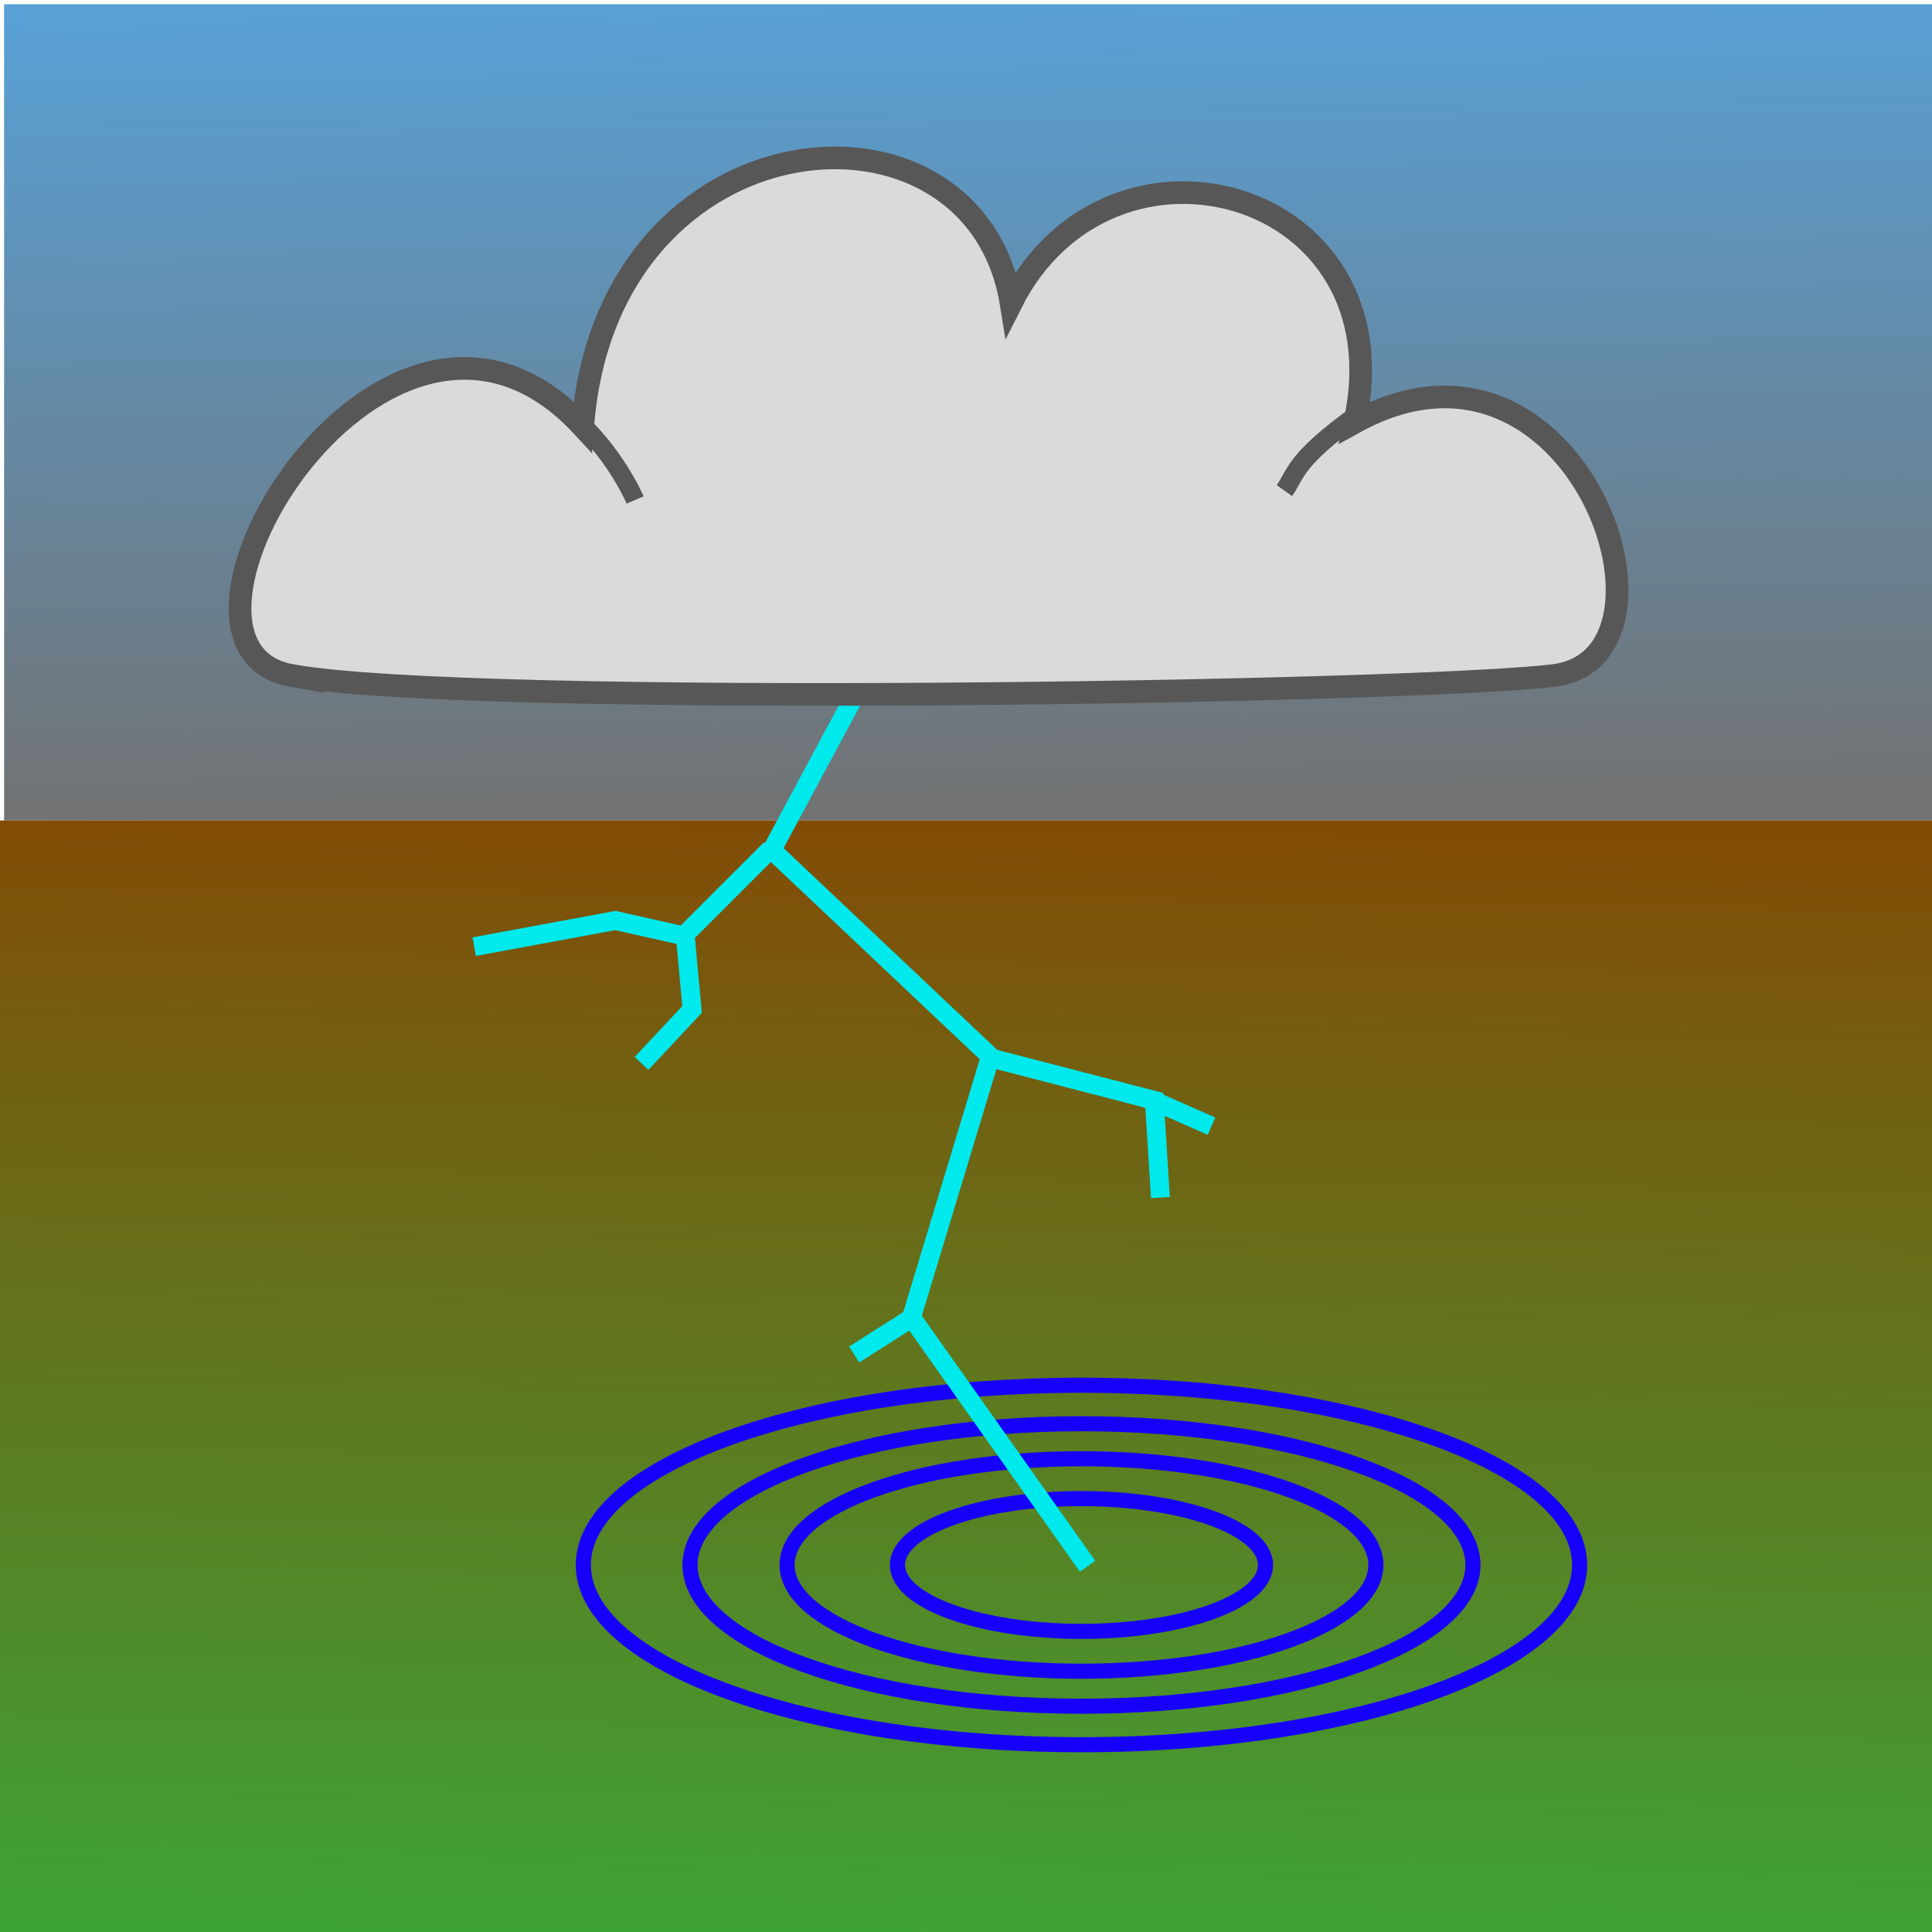
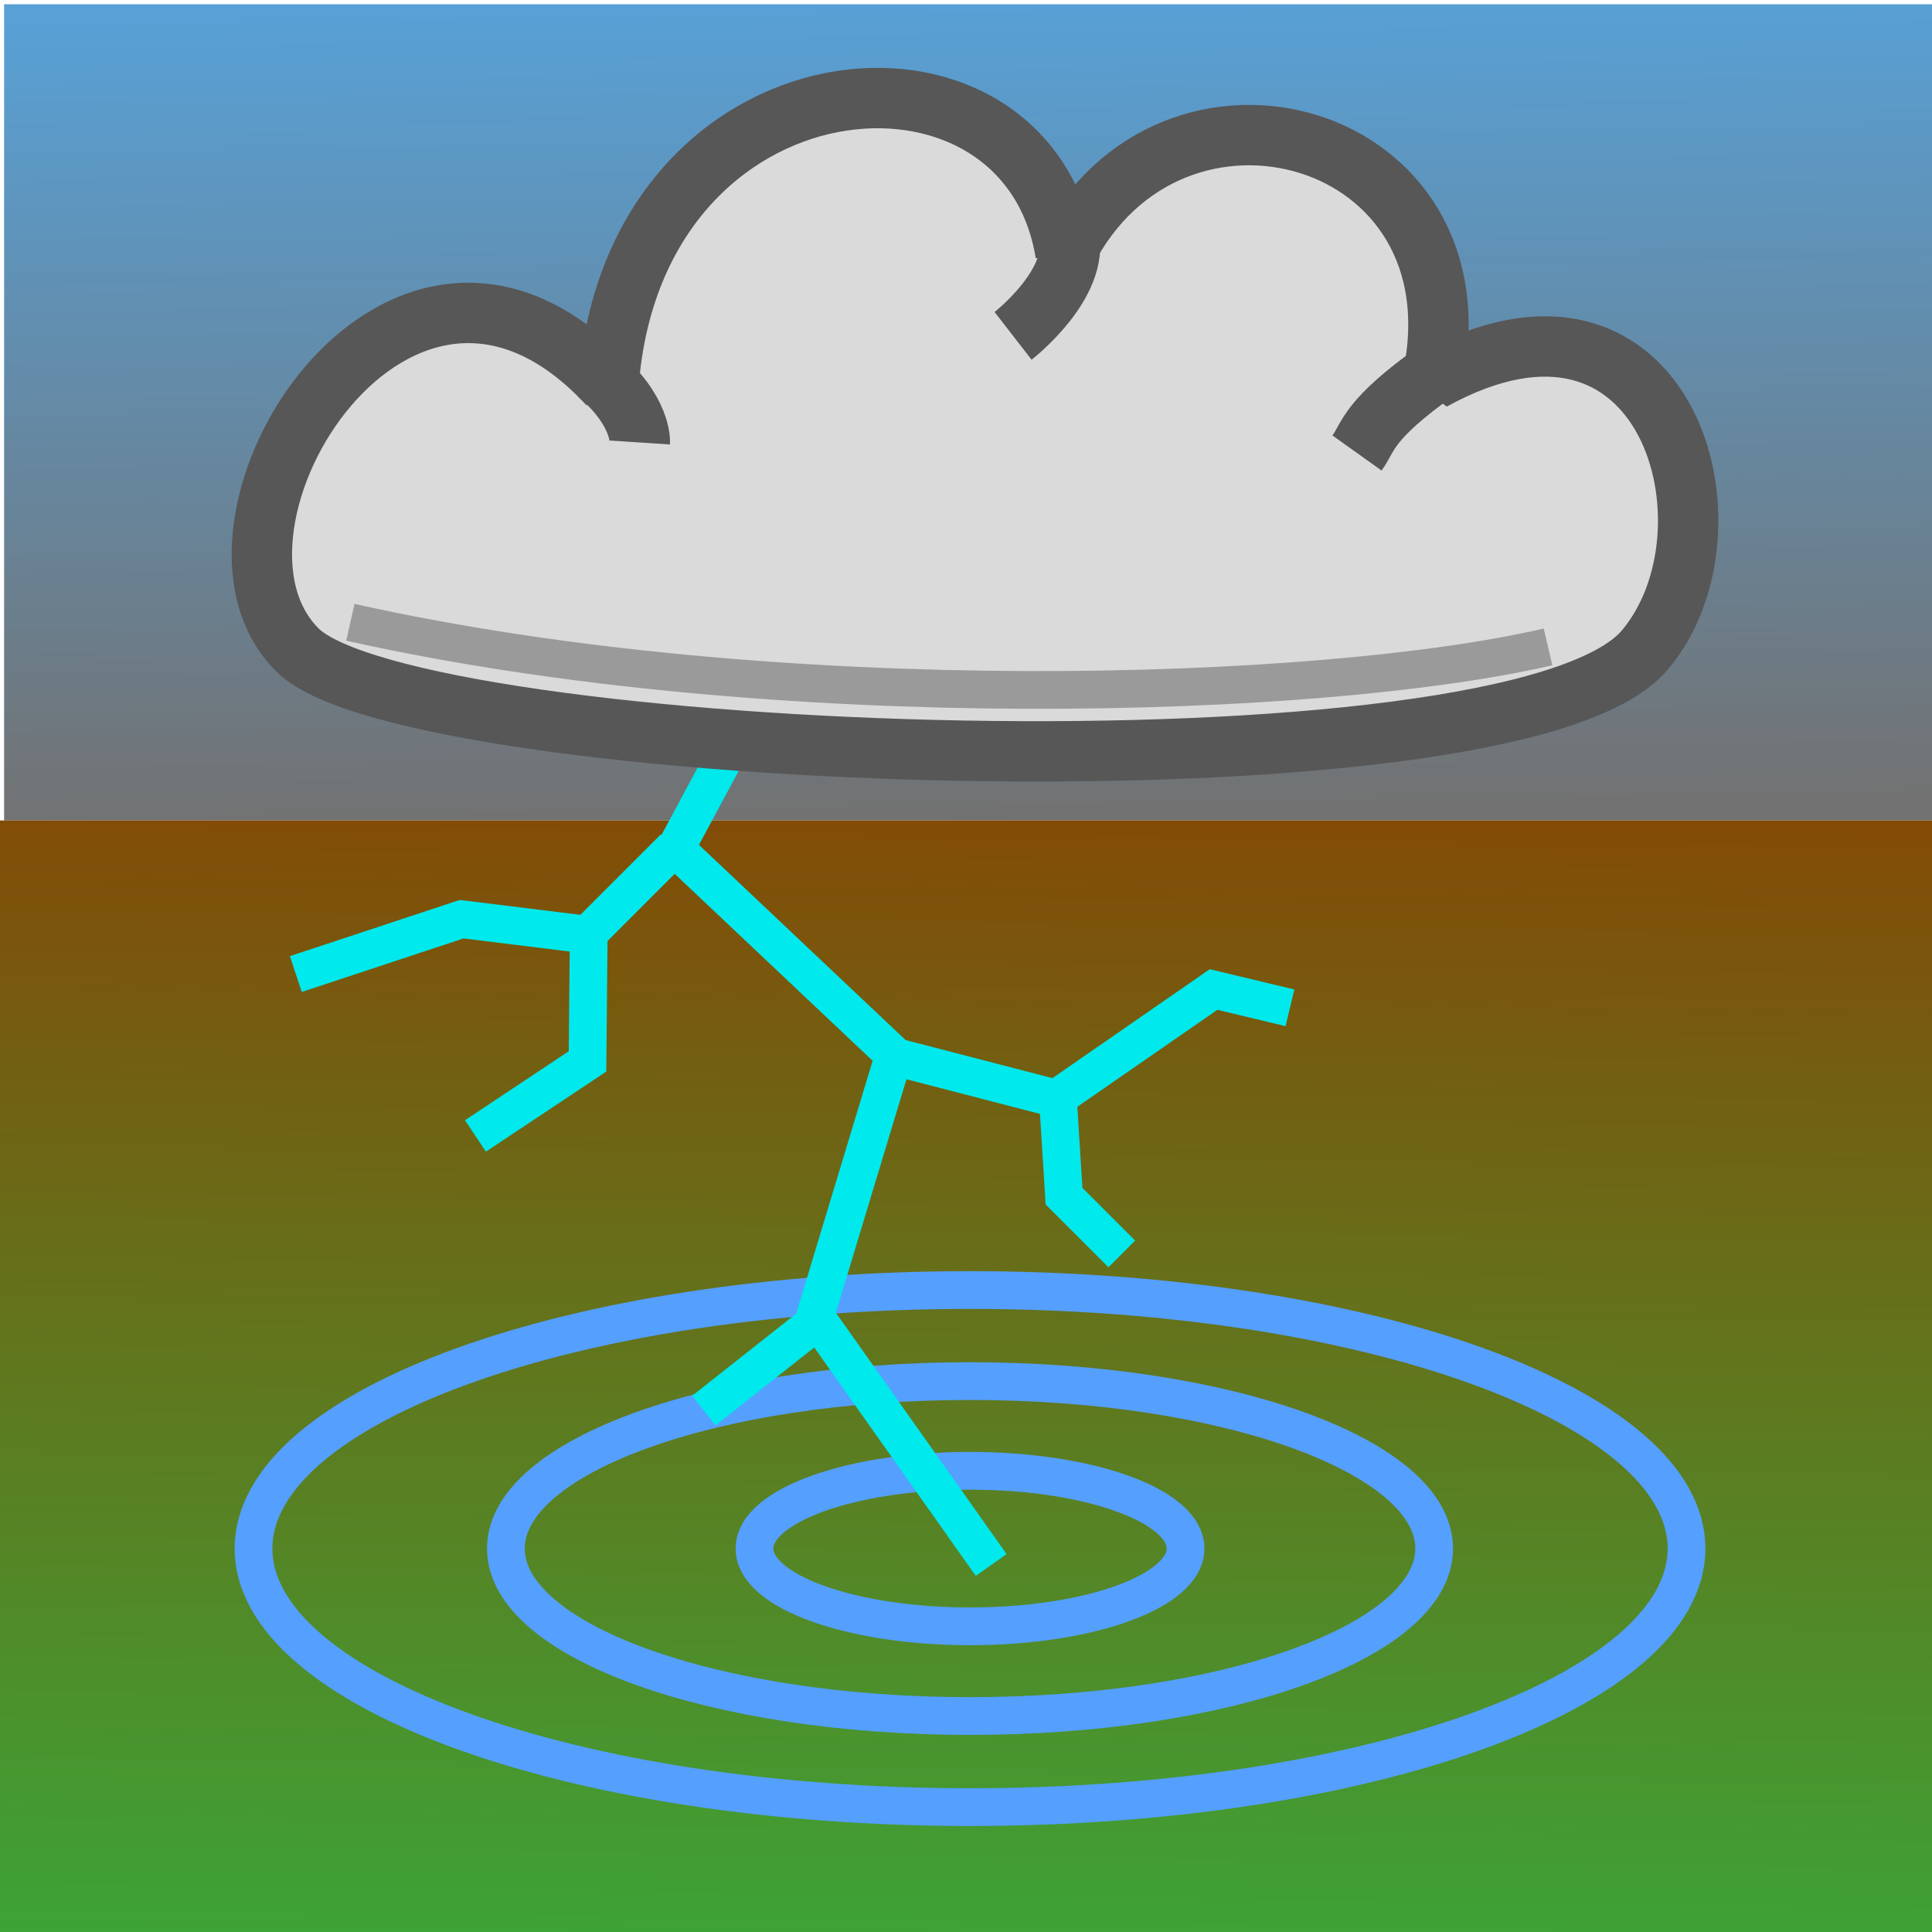
<svg xmlns="http://www.w3.org/2000/svg" xmlns:xlink="http://www.w3.org/1999/xlink" width="512" height="512" id="svg2" version="1.1">
  <defs id="defs4">
    <linearGradient id="linearGradient3967">
      <stop style="stop-color:#58a0d5;stop-opacity:1;" offset="0" id="stop3969" />
      <stop style="stop-color:#727272;stop-opacity:1;" offset="1" id="stop3971" />
    </linearGradient>
    <linearGradient id="linearGradient3957">
      <stop style="stop-color:#3da336;stop-opacity:1;" offset="0" id="stop3959" />
      <stop style="stop-color:#834b06;stop-opacity:1;" offset="1" id="stop3961" />
    </linearGradient>
    <linearGradient id="linearGradient3863">
      <stop style="stop-color:#48ac47;stop-opacity:1;" offset="0" id="stop3865" />
      <stop style="stop-color:#4a2a06;stop-opacity:0.761;" offset="1" id="stop3867" />
    </linearGradient>
    <linearGradient xlink:href="#linearGradient3863" id="linearGradient3873" x1="266.867" y1="498.171" x2="279.392" y2="302.255" gradientUnits="userSpaceOnUse" />
    <linearGradient xlink:href="#linearGradient3957" id="linearGradient3963" x1="269.739" y1="514.174" x2="272.652" y2="255.478" gradientUnits="userSpaceOnUse" gradientTransform="matrix(1,0,0,1.152542,0,462.0947)" />
    <linearGradient xlink:href="#linearGradient3967" id="linearGradient3973" x1="260.87" y1="542.58" x2="265.217" y2="793.667" gradientUnits="userSpaceOnUse" gradientTransform="matrix(1.00641,0,0,0.8504274,-0.00696767,80.99249)" />
+     <linearGradient gradientTransform="matrix(1.00641,0,0,0.8504274,-0.00696767,80.99249)" gradientUnits="userSpaceOnUse" y2="793.667" x2="265.217" y1="542.58" x1="260.87" id="linearGradient3973-3" xlink:href="#linearGradient3967-7" />
+     <linearGradient gradientTransform="matrix(1,0,0,1.152542,0,462.0947)" gradientUnits="userSpaceOnUse" y2="255.478" x2="272.652" y1="514.174" x1="269.739" id="linearGradient3963-0" xlink:href="#linearGradient3957-9" />
+     <linearGradient gradientUnits="userSpaceOnUse" y2="302.255" x2="279.392" y1="498.171" x1="266.867" id="linearGradient3873-7" xlink:href="#linearGradient3863-3" />
+     <linearGradient id="linearGradient3863-3">
+       <stop id="stop3865-9" offset="0" style="stop-color:#48ac47;stop-opacity:1;" />
+       <stop id="stop3867-9" offset="1" style="stop-color:#4a2a06;stop-opacity:0.761;" />
+     </linearGradient>
+     <linearGradient id="linearGradient3957-9">
+       <stop id="stop3959-0" offset="0" style="stop-color:#3da336;stop-opacity:1;" />
+       <stop id="stop3961-2" offset="1" style="stop-color:#834b06;stop-opacity:1;" />
+     </linearGradient>
+     <linearGradient id="linearGradient3967-7">
+       <stop id="stop3969-3" offset="0" style="stop-color:#58a0d5;stop-opacity:1;" />
+       <stop id="stop3971-7" offset="1" style="stop-color:#727272;stop-opacity:1;" />
+     </linearGradient>
  </defs>
  <g id="layer1" transform="translate(0,-540.3622)">
    <rect style="fill:url(#linearGradient3973);fill-opacity:1;stroke:none" id="rect3965" width="511.957" height="216.304" x="1.087" y="541.493" />
    <rect style="fill:url(#linearGradient3963);fill-opacity:1;stroke:none" id="rect3955" width="514.13" height="295.652" x="0" y="757.797" />
-     <g id="g3843" transform="translate(-48,-2)" style="stroke:#1700fa;stroke-opacity:1;stroke-width:4;stroke-miterlimit:4;stroke-dasharray:none">
-       <path transform="matrix(1,0,0,-1,42.62995,1370.164)" d="m 369.996,413.066 c 0,15.548 -34.931,28.152 -78.021,28.152 -43.09,0 -78.021,-12.604 -78.021,-28.152 0,-15.548 34.931,-28.152 78.021,-28.152 43.09,0 78.021,12.604 78.021,28.152 z" id="path2987" style="fill:none;stroke:#1700fa;stroke-width:4;stroke-linecap:butt;stroke-linejoin:miter;stroke-miterlimit:4;stroke-opacity:1;stroke-dasharray:none" />
-       <path style="fill:none;stroke:#1700fa;stroke-width:3.008;stroke-linecap:butt;stroke-linejoin:miter;stroke-miterlimit:4;stroke-opacity:1;stroke-dasharray:none" id="path3782" d="m 369.996,413.066 c 0,15.548 -34.931,28.152 -78.021,28.152 -43.09,0 -78.021,-12.604 -78.021,-28.152 0,-15.548 34.931,-28.152 78.021,-28.152 43.09,0 78.021,12.604 78.021,28.152 z" transform="matrix(1.329643,0,0,-1.329643,-53.61771,1506.329)" />
-       <path transform="matrix(0.6249756,0,0,-0.6249756,152.1277,1215.254)" d="m 369.996,413.066 c 0,15.548 -34.931,28.152 -78.021,28.152 -43.09,0 -78.021,-12.604 -78.021,-28.152 0,-15.548 34.931,-28.152 78.021,-28.152 43.09,0 78.021,12.604 78.021,28.152 z" id="path3784" style="fill:none;stroke:#1700fa;stroke-width:6.4;stroke-linecap:butt;stroke-linejoin:miter;stroke-miterlimit:4;stroke-opacity:1;stroke-dasharray:none" />
-       <path transform="matrix(1.692044,0,0,-1.692044,-159.4296,1656.024)" d="m 369.996,413.066 c 0,15.548 -34.931,28.152 -78.021,28.152 -43.09,0 -78.021,-12.604 -78.021,-28.152 0,-15.548 34.931,-28.152 78.021,-28.152 43.09,0 78.021,12.604 78.021,28.152 z" id="path3786" style="fill:none;stroke:#1700fa;stroke-width:2.364;stroke-linecap:butt;stroke-linejoin:miter;stroke-miterlimit:4;stroke-opacity:1;stroke-dasharray:none" />
+     <g id="g3850" transform="translate(-23.53971,-0.3505243)" style="stroke-width:10;stroke-miterlimit:4;stroke-dasharray:none">
+       <g transform="translate(-2,0)" id="g3810" style="stroke-width:10;stroke-miterlimit:4;stroke-dasharray:none">
+         <path style="fill:none;stroke:#559fff;stroke-width:6.343;stroke-linecap:butt;stroke-linejoin:miter;stroke-miterlimit:4;stroke-opacity:1;stroke-dasharray:none" id="path2987-5" d="m 369.996,413.066 c 0,15.548 -34.931,28.152 -78.021,28.152 -43.09,0 -78.021,-12.604 -78.021,-28.152 0,-15.548 34.931,-28.152 78.021,-28.152 43.09,0 78.021,12.604 78.021,28.152 z" transform="matrix(1.576512,0,0,-1.576512,-177.6971,1602.302)" />
+         <path style="fill:none;stroke:#559fff;stroke-width:13.661;stroke-linecap:butt;stroke-linejoin:miter;stroke-miterlimit:4;stroke-opacity:1;stroke-dasharray:none" id="path3784-7" d="m 369.996,413.066 c 0,15.548 -34.931,28.152 -78.021,28.152 -43.09,0 -78.021,-12.604 -78.021,-28.152 0,-15.548 34.931,-28.152 78.021,-28.152 43.09,0 78.021,12.604 78.021,28.152 z" transform="matrix(0.7320372,0,0,-0.7320372,68.86837,1253.478)" />
+         <path style="fill:none;stroke:#559fff;stroke-width:4.109;stroke-linecap:butt;stroke-linejoin:miter;stroke-miterlimit:4;stroke-opacity:1;stroke-dasharray:none" id="path3786-6" d="m 369.996,413.066 c 0,15.548 -34.931,28.152 -78.021,28.152 -43.09,0 -78.021,-12.604 -78.021,-28.152 0,-15.548 34.931,-28.152 78.021,-28.152 43.09,0 78.021,12.604 78.021,28.152 z" transform="matrix(2.433687,0,0,-2.433687,-427.9709,1956.372)" />
+       </g>
+       <g id="g3842" style="stroke-width:10;stroke-miterlimit:4;stroke-dasharray:none">
+         <path style="fill:none;stroke:#00e9ec;stroke-width:10;stroke-linecap:butt;stroke-linejoin:miter;stroke-miterlimit:4;stroke-opacity:1;stroke-dasharray:none" d="m 237.953,699.67 -35.391,65.956 57.912,54.695 -20.913,69.173 46.652,65.956 0,0" id="path3043-2" />
+         <path style="fill:none;stroke:#00e9ec;stroke-width:10;stroke-linecap:butt;stroke-linejoin:miter;stroke-miterlimit:4;stroke-opacity:1;stroke-dasharray:none" d="m 260.475,820.713 43.434,11.261 1.609,25.739 15.308,15.302" id="path3045-7" />
+         <path style="fill:none;stroke:#00e9ec;stroke-width:10;stroke-linecap:butt;stroke-linejoin:miter;stroke-miterlimit:4;stroke-opacity:1;stroke-dasharray:none" d="m 303.352,831.885 41.791,-28.941 20.248,4.853" id="path3047-0" />
+         <path style="fill:none;stroke:#00e9ec;stroke-width:10;stroke-linecap:butt;stroke-linejoin:miter;stroke-miterlimit:4;stroke-opacity:1;stroke-dasharray:none" d="m 202.196,765.371 -22.633,22.633 -0.326,33.992 -29.699,19.754" id="path3049-3" />
+         <path style="fill:none;stroke:#00e9ec;stroke-width:10;stroke-linecap:butt;stroke-linejoin:miter;stroke-miterlimit:4;stroke-opacity:1;stroke-dasharray:none" d="m 179.563,788.466 -33.693,-4.157 -43.935,14.537" id="path3053-9" />
+         <path style="fill:none;stroke:#00e9ec;stroke-width:10;stroke-linecap:butt;stroke-linejoin:miter;stroke-miterlimit:4;stroke-opacity:1;stroke-dasharray:none" d="m 241.61,889.622 -31.547,24.917" id="path3055-9" />
+       </g>
    </g>
-     <g id="g3057" style="fill:none;stroke:#00e9ec;stroke-width:5;stroke-miterlimit:4;stroke-opacity:1;stroke-dasharray:none" transform="translate(-48,-2)">
-       <path transform="translate(0,540.3622)" id="path3043" d="m 287.953,161.308 -35.391,65.956 57.912,54.695 -20.913,69.173 46.652,65.956 0,0" style="fill:none;stroke:#00e9ec;stroke-width:5;stroke-linecap:butt;stroke-linejoin:miter;stroke-miterlimit:4;stroke-opacity:1;stroke-dasharray:none" />
-       <path id="path3045" d="m 310.475,822.713 43.434,11.261 1.609,25.739" style="fill:none;stroke:#00e9ec;stroke-width:5;stroke-linecap:butt;stroke-linejoin:miter;stroke-miterlimit:4;stroke-opacity:1;stroke-dasharray:none" />
-       <path transform="translate(0,540.3622)" id="path3047" d="m 353.352,293.522 15.705,6.928" style="fill:none;stroke:#00e9ec;stroke-width:5;stroke-linecap:butt;stroke-linejoin:miter;stroke-miterlimit:4;stroke-opacity:1;stroke-dasharray:none" />
-       <path transform="translate(0,540.3622)" id="path3049" d="m 252.196,227.009 -22.633,22.633 1.848,19.862 -13.395,14.319" style="fill:none;stroke:#00e9ec;stroke-width:5;stroke-linecap:butt;stroke-linejoin:miter;stroke-miterlimit:4;stroke-opacity:1;stroke-dasharray:none" />
-       <path transform="translate(0,540.3622)" id="path3053" d="m 229.563,250.104 -18.476,-4.157 -37.414,6.928" style="fill:none;stroke:#00e9ec;stroke-width:5;stroke-linecap:butt;stroke-linejoin:miter;stroke-miterlimit:4;stroke-opacity:1;stroke-dasharray:none" />
-       <path transform="translate(0,540.3622)" id="path3055" d="m 289.61,351.26 -15.243,9.7" style="fill:none;stroke:#00e9ec;stroke-width:5;stroke-linecap:butt;stroke-linejoin:miter;stroke-miterlimit:4;stroke-opacity:1;stroke-dasharray:none" />
-     </g>
-     <path style="fill:#dadada;fill-opacity:1;stroke:#575757;stroke-width:6;stroke-linecap:butt;stroke-linejoin:miter;stroke-miterlimit:4;stroke-opacity:1;stroke-dasharray:none" d="M 77.217,179.004 C 34.124,171.215 102.669,57.001 154.433,113.048 160.735,29.19 258.295,20.844 267.947,80.365 294.133,28.266 372.57,49.77 359.039,111.917 c 58.695,-32.348 91.39,62.26 52.782,67.086 -36.47,4.559 -287.231,8.563 -334.605,0 z" id="path3780" transform="translate(0,540.3622)" />
-     <path style="fill:none;stroke:#575757;stroke-width:4.9;stroke-linecap:butt;stroke-linejoin:miter;stroke-miterlimit:4;stroke-opacity:1;stroke-dasharray:none" d="m 151.553,650.499 c 11.18,9.317 16.77,22.36 16.77,22.36" id="path3931" />
-     <path style="fill:none;stroke:#575757;stroke-width:5;stroke-linecap:butt;stroke-linejoin:miter;stroke-opacity:1;stroke-miterlimit:4;stroke-dasharray:none" d="m 360.248,109.516 c -17.391,12.422 -16.77,16.149 -19.876,20.497" id="path3933" transform="translate(0,540.3622)" />
+     <path style="fill:#dadada;fill-opacity:1;stroke:#575757;stroke-width:16.002;stroke-linecap:butt;stroke-linejoin:bevel;stroke-miterlimit:4;stroke-opacity:1;stroke-dasharray:none" d="m 78.893,712.677 c -33.245,-32.82 27.152,-130.151 82.374,-70.361 6.723,-89.459 110.799,-98.362 121.096,-34.866 27.935,-55.578 111.61,-32.638 97.176,33.66 62.615,-34.508 83.162,39.917 56.307,71.567 -34.994,41.243 -326.778,29.789 -356.952,0 z" id="path3780-9" />
+     <path style="fill:none;stroke:#575757;stroke-width:16.002;stroke-linecap:butt;stroke-linejoin:miter;stroke-miterlimit:4;stroke-opacity:1;stroke-dasharray:none" d="m 158.194,639.211 c 11.927,9.939 11.368,18.419 11.368,18.419" id="path3931-1" />
+     <path style="fill:none;stroke:#575757;stroke-width:16.002;stroke-linecap:butt;stroke-linejoin:miter;stroke-miterlimit:4;stroke-opacity:1;stroke-dasharray:none" d="m 380.828,638.548 c -18.553,13.252 -17.89,17.228 -21.203,21.866" id="path3933-7" />
+     <path id="path3805" d="m 283.194,602.254 c 3.231,13.2 -14.718,27.114 -14.718,27.114" style="fill:none;stroke:#575757;stroke-width:16.002;stroke-linecap:butt;stroke-linejoin:miter;stroke-miterlimit:4;stroke-opacity:1;stroke-dasharray:none" />
+     <path style="fill:none;stroke:#9a9a9a;stroke-width:10;stroke-linecap:butt;stroke-linejoin:miter;stroke-miterlimit:4;stroke-opacity:1;stroke-dasharray:none" d="M 92.852,705.273 C 205.198,730.398 350.221,725.771 410.243,711.794" id="path3010" />
  </g>
</svg>
